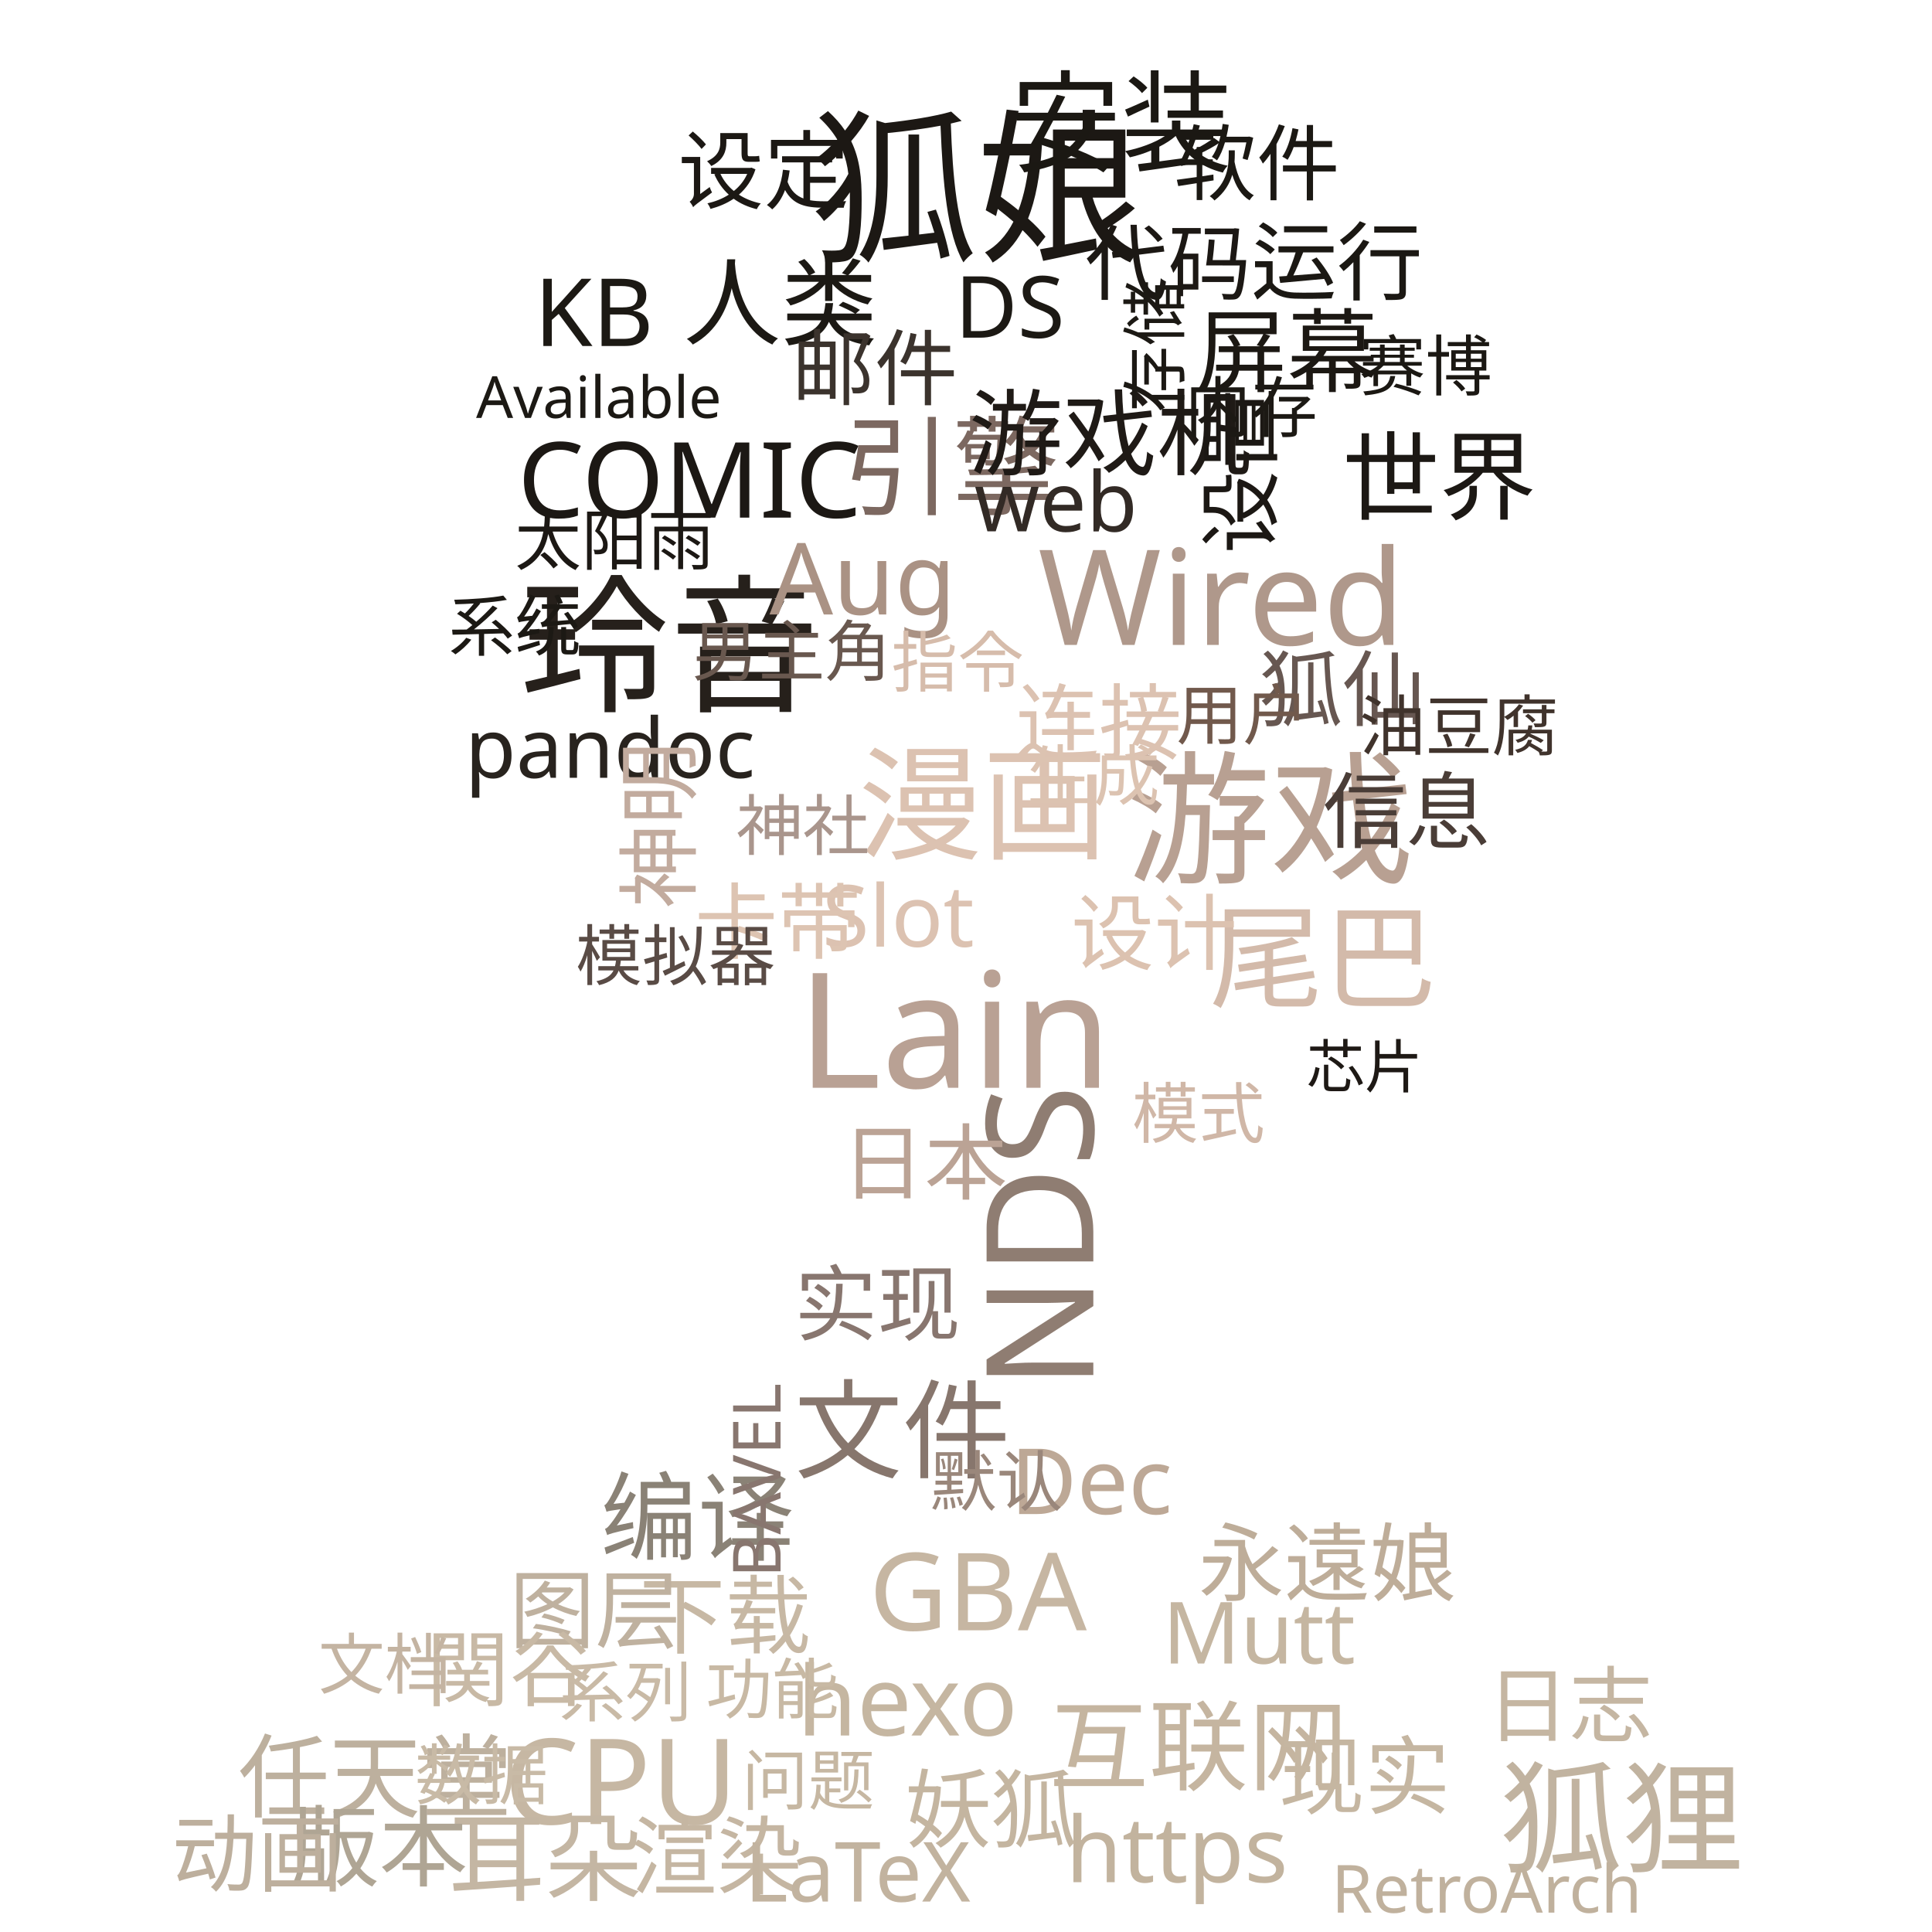
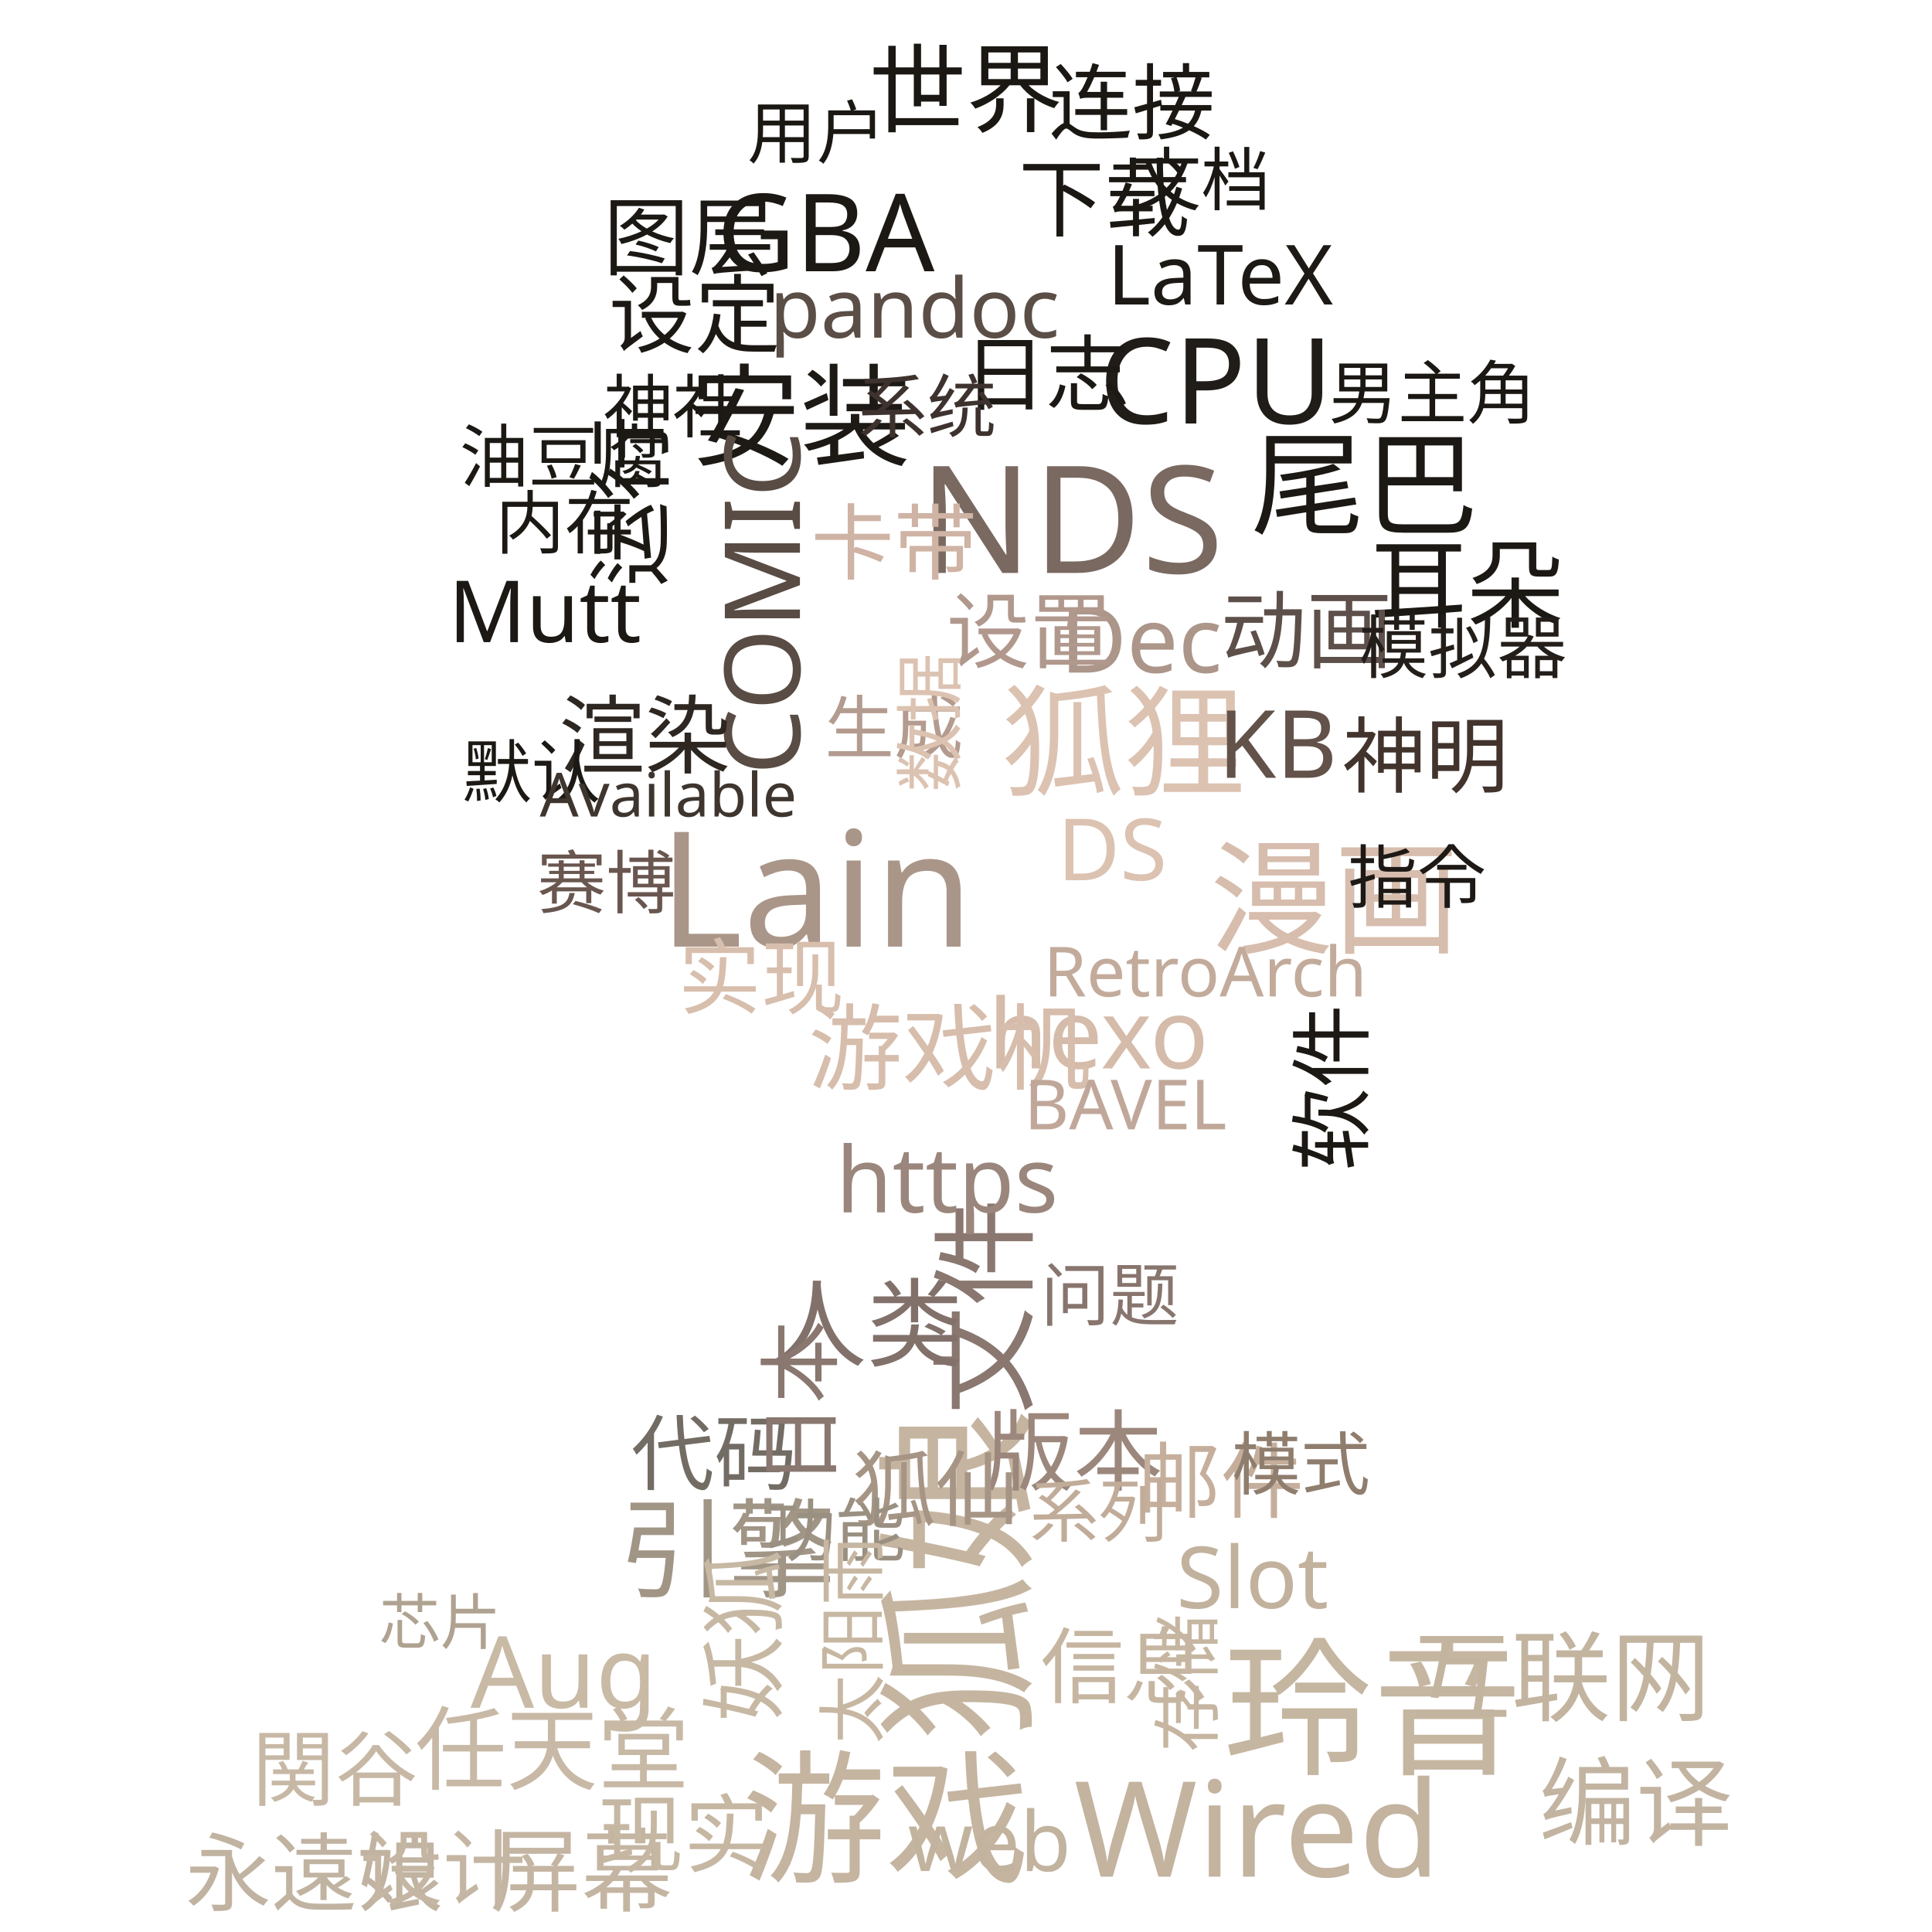
<svg xmlns="http://www.w3.org/2000/svg" width="698" height="698">
  <style>text{font-family:'Droid Sans Mono';font-weight:normal;font-style:normal;}</style>
-   <text transform="translate(293,90)" font-size="60" style="fill:rgb(28, 24, 20)">狐娘</text>
-   <text transform="translate(288,393)" font-size="58" style="fill:rgb(185, 161, 148)">Lain</text>
-   <text transform="translate(395,502) rotate(-90)" font-size="54" style="fill:rgb(143, 125, 114)">NDS</text>
-   <text transform="translate(188,253)" font-size="54" style="fill:rgb(38, 32, 27)">玲音</text>
-   <text transform="translate(407,315)" font-size="52" style="fill:rgb(184, 160, 146)">游戏</text>
-   <text transform="translate(375,233)" font-size="48" style="fill:rgb(175, 152, 139)">Wired</text>
-   <text transform="translate(310,307)" font-size="45" style="fill:rgb(220, 194, 177)">漫画</text>
-   <text transform="translate(542,673)" font-size="44" style="fill:rgb(193, 179, 160)">狐狸</text>
-   <text transform="translate(182,659)" font-size="43" style="fill:rgb(198, 183, 163)">CPU</text>
-   <text transform="translate(437,361)" font-size="41" style="fill:rgb(211, 186, 170)">尾巴</text>
-   <text transform="translate(365,59)" font-size="40" style="fill:rgb(27, 24, 19)">安装</text>
-   <text transform="translate(287,531)" font-size="39" style="fill:rgb(135, 118, 109)">文件</text>
-   <text transform="translate(305,183)" font-size="39" style="fill:rgb(124, 104, 96)">引擎</text>
-   <text transform="translate(314,589)" font-size="39" style="fill:rgb(198, 182, 162)">GBA</text>
-   <text transform="translate(187,187)" font-size="38" style="fill:rgb(28, 24, 20)">COMIC</text>
-   <text transform="translate(278,222)" font-size="36" style="fill:rgb(170, 146, 132)">Aug</text>
-   <text transform="translate(379,644)" font-size="36" style="fill:rgb(197, 181, 160)">互联网</text>
-   <text transform="translate(485,185)" font-size="35" style="fill:rgb(28, 24, 20)">世界</text>
-   <text transform="translate(217,561)" font-size="35" style="fill:rgb(138, 130, 118)">编译</text>
-   <text transform="translate(247,122)" font-size="35" style="fill:rgb(28, 25, 20)">人类</text>
-   <text transform="translate(162,684)" font-size="35" style="fill:rgb(196, 182, 163)">耳朵</text>
-   <text transform="translate(288,627)" font-size="35" style="fill:rgb(197, 182, 161)">hexo</text>
-   <text transform="translate(193,125)" font-size="34" style="fill:rgb(28, 25, 20)">KB</text>
-   <text transform="translate(350,169)" font-size="34" style="fill:rgb(31, 26, 22)">游戏机</text>
-   <text transform="translate(432,139)" font-size="33" style="fill:rgb(28, 24, 19)">屏幕</text>
-   <text transform="translate(385,680)" font-size="33" style="fill:rgb(194, 179, 158)">https</text>
-   <text transform="translate(86,654)" font-size="33" style="fill:rgb(189, 176, 158)">任天堂</text>
-   <text transform="translate(365,547)" font-size="33" style="fill:rgb(189, 168, 150)">Dec</text>
-   <text transform="translate(105,679)" font-size="32" style="fill:rgb(175, 165, 148)">版本</text>
-   <text transform="translate(231,595)" font-size="31" style="fill:rgb(199, 184, 164)">下载</text>
-   <text transform="translate(228,682)" font-size="31" style="fill:rgb(197, 182, 162)">渲染</text>
-   <text transform="translate(462,653)" font-size="31" style="fill:rgb(197, 182, 161)">现实</text>
-   <text transform="translate(345,122)" font-size="31" style="fill:rgb(28, 25, 20)">DS</text>
-   <text transform="translate(184,593)" font-size="31" style="fill:rgb(191, 177, 159)">图层</text>
-   <text transform="translate(433,576)" font-size="31" style="fill:rgb(190, 173, 153)">永遠娘</text>
-   <text transform="translate(327,665)" font-size="31" style="fill:rgb(196, 181, 160)">妖狐</text>
-   <text transform="translate(452,106)" font-size="31" style="fill:rgb(27, 24, 19)">运行</text>
-   <text transform="translate(245,73)" font-size="31" style="fill:rgb(28, 24, 20)">设定</text>
-   <text transform="translate(62,681)" font-size="31" style="fill:rgb(189, 175, 157)">动画</text>
-   <text transform="translate(420,601)" font-size="31" style="fill:rgb(197, 182, 161)">Mutt</text>
-   <text transform="translate(297,342)" font-size="31" style="fill:rgb(220, 194, 177)">Slot</text>
-   <text transform="translate(459,200) rotate(-90)" font-size="30" style="fill:rgb(28, 24, 20)">设置</text>
-   <text transform="translate(168,281)" font-size="30" style="fill:rgb(40, 35, 30)">pandoc</text>
-   <text transform="translate(249,328) rotate(-90)" font-size="30" style="fill:rgb(194, 171, 158)">神明</text>
-   <text transform="translate(455,260)" font-size="30" style="fill:rgb(103, 87, 81)">狐仙</text>
-   <text transform="translate(269,687)" font-size="30" style="fill:rgb(194, 179, 159)">LaTeX</text>
-   <text transform="translate(392,106)" font-size="30" style="fill:rgb(28, 24, 20)">代码</text>
-   <text transform="translate(367,272)" font-size="30" style="fill:rgb(220, 194, 177)">连接</text>
-   <text transform="translate(537,627)" font-size="30" style="fill:rgb(197, 182, 162)">日志</text>
-   <text transform="translate(304,431)" font-size="30" style="fill:rgb(187, 163, 149)">日本</text>
-   <text transform="translate(154,614)" font-size="30" style="fill:rgb(200, 185, 165)">関谷</text>
-   <text transform="translate(387,348)" font-size="30" style="fill:rgb(220, 194, 176)">设计</text>
-   <text transform="translate(478,304)" font-size="30" style="fill:rgb(74, 61, 55)">信息</text>
-   <text transform="translate(251,344)" font-size="30" style="fill:rgb(221, 196, 178)">卡带</text>
-   <text transform="translate(287,482)" font-size="30" style="fill:rgb(136, 118, 111)">实现</text>
-   <text transform="translate(286,144)" font-size="30" style="fill:rgb(59, 51, 45)">邮件</text>
-   <text transform="translate(424,70)" font-size="30" style="fill:rgb(27, 24, 19)">软件</text>
-   <text transform="translate(352,192)" font-size="30" style="fill:rgb(50, 42, 37)">web</text>
-   <text transform="translate(481,691)" font-size="24" style="fill:rgb(192, 177, 157)">RetroArch</text>
-   <text transform="translate(371,289)" font-size="24" style="fill:rgb(220, 195, 177)">生成</text>
-   <text transform="translate(162,235)" font-size="24" style="fill:rgb(28, 25, 20)">系统</text>
-   <text transform="translate(491,271)" font-size="24" style="fill:rgb(64, 51, 44)">油豆腐</text>
-   <text transform="translate(491,141)" font-size="24" style="fill:rgb(27, 24, 19)">赛博</text>
-   <text transform="translate(202,620)" font-size="24" style="fill:rgb(201, 186, 166)">系列</text>
-   <text transform="translate(266,307)" font-size="24" style="fill:rgb(169, 149, 140)">神社</text>
-   <text transform="translate(255,619)" font-size="24" style="fill:rgb(200, 185, 164)">功能</text>
-   <text transform="translate(409,411)" font-size="24" style="fill:rgb(208, 183, 167)">模式</text>
-   <text transform="translate(186,204)" font-size="24" style="fill:rgb(28, 24, 20)">太阳雨</text>
-   <text transform="translate(282,570) rotate(-90)" font-size="24" style="fill:rgb(136, 118, 111)">BAVEL</text>
-   <text transform="translate(208,354)" font-size="24" style="fill:rgb(89, 75, 69)">模拟器</text>
-   <text transform="translate(150,650)" font-size="24" style="fill:rgb(200, 186, 166)">数据</text>
-   <text transform="translate(268,652)" font-size="24" style="fill:rgb(198, 183, 162)">问题</text>
-   <text transform="translate(250,244)" font-size="24" style="fill:rgb(105, 88, 79)">男主角</text>
-   <text transform="translate(426,149) rotate(-90)" font-size="24" style="fill:rgb(28, 25, 20)">存储</text>
-   <text transform="translate(322,248)" font-size="24" style="fill:rgb(214, 188, 171)">指令</text>
-   <text transform="translate(115,610)" font-size="24" style="fill:rgb(196, 180, 162)">文档</text>
-   <text transform="translate(428,156)" font-size="24" style="fill:rgb(28, 25, 20)">内存</text>
-   <text transform="translate(425,267)" font-size="24" style="fill:rgb(113, 89, 76)">用户</text>
-   <text transform="translate(336,544)" font-size="24" style="fill:rgb(154, 135, 123)">默认</text>
-   <text transform="translate(172,151)" font-size="21" style="fill:rgb(28, 25, 20)">Available</text>
-   <text transform="translate(472,393)" font-size="21" style="fill:rgb(30, 25, 21)">芯片</text>
+   <text transform="translate(368,629) rotate(-90)" font-size="60" style="fill:rgb(197, 181, 160)">狐娘</text>
+   <text transform="translate(238,342)" font-size="58" style="fill:rgb(170, 150, 137)">Lain</text>
+   <text transform="translate(332,207)" font-size="54" style="fill:rgb(122, 105, 96)">NDS</text>
+   <text transform="translate(442,637)" font-size="54" style="fill:rgb(197, 182, 161)">玲音</text>
+   <text transform="translate(268,676)" font-size="52" style="fill:rgb(196, 180, 160)">游戏</text>
+   <text transform="translate(388,678)" font-size="48" style="fill:rgb(195, 179, 159)">Wired</text>
+   <text transform="translate(437,341)" font-size="45" style="fill:rgb(215, 189, 173)">漫画</text>
+   <text transform="translate(362,284)" font-size="44" style="fill:rgb(220, 194, 177)">狐狸</text>
+   <text transform="translate(397,153)" font-size="43" style="fill:rgb(32, 28, 23)">CPU</text>
+   <text transform="translate(452,190)" font-size="41" style="fill:rgb(28, 25, 20)">尾巴</text>
+   <text transform="translate(249,165)" font-size="40" style="fill:rgb(29, 25, 21)">安装</text>
+   <text transform="translate(370,511) rotate(-90)" font-size="39" style="fill:rgb(137, 119, 112)">文件</text>
+   <text transform="translate(224,574)" font-size="39" style="fill:rgb(161, 149, 134)">引擎</text>
+   <text transform="translate(259,98)" font-size="39" style="fill:rgb(28, 25, 20)">GBA</text>
+   <text transform="translate(289,280) rotate(-90)" font-size="38" style="fill:rgb(89, 76, 68)">COMIC</text>
+   <text transform="translate(170,617)" font-size="36" style="fill:rgb(201, 186, 166)">Aug</text>
+   <text transform="translate(510,619)" font-size="36" style="fill:rgb(195, 180, 160)">互联网</text>
+   <text transform="translate(314,45)" font-size="35" style="fill:rgb(27, 24, 19)">世界</text>
+   <text transform="translate(556,664)" font-size="35" style="fill:rgb(194, 180, 161)">编译</text>
+   <text transform="translate(278,491)" font-size="35" style="fill:rgb(130, 113, 106)">人类</text>
+   <text transform="translate(495,224)" font-size="35" style="fill:rgb(28, 24, 20)">耳朵</text>
+   <text transform="translate(357,386)" font-size="35" style="fill:rgb(213, 187, 170)">hexo</text>
+   <text transform="translate(440,281)" font-size="34" style="fill:rgb(98, 82, 74)">KB</text>
+   <text transform="translate(292,391)" font-size="34" style="fill:rgb(215, 189, 172)">游戏机</text>
+   <text transform="translate(177,688)" font-size="33" style="fill:rgb(196, 181, 162)">屏幕</text>
+   <text transform="translate(302,438)" font-size="33" style="fill:rgb(154, 134, 124)">https</text>
+   <text transform="translate(150,644)" font-size="33" style="fill:rgb(200, 185, 166)">任天堂</text>
+   <text transform="translate(383,243)" font-size="33" style="fill:rgb(172, 149, 137)">Dec</text>
+   <text transform="translate(356,536)" font-size="32" style="fill:rgb(156, 135, 124)">版本</text>
+   <text transform="translate(368,83)" font-size="31" style="fill:rgb(27, 24, 19)">下载</text>
+   <text transform="translate(202,277)" font-size="31" style="fill:rgb(45, 38, 33)">渲染</text>
+   <text transform="translate(216,674)" font-size="31" style="fill:rgb(198, 183, 163)">现实</text>
+   <text transform="translate(382,318)" font-size="31" style="fill:rgb(220, 194, 177)">DS</text>
+   <text transform="translate(218,97)" font-size="31" style="fill:rgb(28, 25, 20)">图层</text>
+   <text transform="translate(67,688)" font-size="31" style="fill:rgb(193, 179, 161)">永遠娘</text>
+   <text transform="translate(280,622) rotate(-90)" font-size="31" style="fill:rgb(199, 184, 164)">妖狐</text>
+   <text transform="translate(239,212) rotate(-90)" font-size="31" style="fill:rgb(28, 25, 20)">运行</text>
+   <text transform="translate(220,125)" font-size="31" style="fill:rgb(28, 25, 20)">设定</text>
+   <text transform="translate(441,239)" font-size="31" style="fill:rgb(93, 79, 73)">动画</text>
+   <text transform="translate(162,232)" font-size="31" style="fill:rgb(28, 25, 20)">Mutt</text>
+   <text transform="translate(425,581)" font-size="31" style="fill:rgb(194, 178, 157)">Slot</text>
+   <text transform="translate(342,239)" font-size="30" style="fill:rgb(177, 152, 141)">设置</text>
+   <text transform="translate(278,122)" font-size="30" style="fill:rgb(91, 78, 70)">pandoc</text>
+   <text transform="translate(485,284)" font-size="30" style="fill:rgb(66, 52, 45)">神明</text>
+   <text transform="translate(308,549)" font-size="30" style="fill:rgb(166, 148, 133)">狐仙</text>
+   <text transform="translate(400,110)" font-size="30" style="fill:rgb(29, 25, 20)">LaTeX</text>
+   <text transform="translate(228,536)" font-size="30" style="fill:rgb(114, 108, 100)">代码</text>
+   <text transform="translate(379,48)" font-size="30" style="fill:rgb(27, 24, 19)">连接</text>
+   <text transform="translate(348,146)" font-size="30" style="fill:rgb(28, 24, 20)">日志</text>
+   <text transform="translate(300,537) rotate(-90)" font-size="30" style="fill:rgb(137, 119, 112)">日本</text>
+   <text transform="translate(91,650)" font-size="30" style="fill:rgb(199, 184, 165)">関谷</text>
+   <text transform="translate(130,686)" font-size="30" style="fill:rgb(196, 182, 163)">设计</text>
+   <text transform="translate(376,613)" font-size="30" style="fill:rgb(198, 182, 161)">信息</text>
+   <text transform="translate(293,207)" font-size="30" style="fill:rgb(207, 179, 164)">卡带</text>
+   <text transform="translate(245,364)" font-size="30" style="fill:rgb(215, 190, 173)">实现</text>
+   <text transform="translate(411,546)" font-size="30" style="fill:rgb(197, 175, 156)">邮件</text>
+   <text transform="translate(492,423) rotate(-90)" font-size="30" style="fill:rgb(28, 24, 20)">软件</text>
+   <text transform="translate(328,676)" font-size="30" style="fill:rgb(194, 179, 158)">web</text>
+   <text transform="translate(377,360)" font-size="25" style="fill:rgb(195, 171, 156)">RetroArch</text>
+   <text transform="translate(298,272)" font-size="25" style="fill:rgb(179, 155, 143)">生成</text>
+   <text transform="translate(310,156)" font-size="25" style="fill:rgb(62, 50, 46)">系统</text>
+   <text transform="translate(166,174)" font-size="25" style="fill:rgb(28, 24, 20)">油豆腐</text>
+   <text transform="translate(194,328)" font-size="25" style="fill:rgb(105, 86, 79)">赛博</text>
+   <text transform="translate(372,555)" font-size="25" style="fill:rgb(193, 172, 153)">系列</text>
+   <text transform="translate(218,156)" font-size="25" style="fill:rgb(28, 25, 20)">神社</text>
+   <text transform="translate(277,562)" font-size="25" style="fill:rgb(154, 144, 129)">功能</text>
+   <text transform="translate(445,538)" font-size="25" style="fill:rgb(143, 125, 110)">模式</text>
+   <text transform="translate(317,630) rotate(-90)" font-size="25" style="fill:rgb(199, 183, 162)">太阳雨</text>
+   <text transform="translate(370,408)" font-size="25" style="fill:rgb(192, 167, 153)">BAVEL</text>
+   <text transform="translate(491,243)" font-size="25" style="fill:rgb(35, 30, 25)">模拟器</text>
+   <text transform="translate(345,286) rotate(-90)" font-size="25" style="fill:rgb(220, 194, 177)">数据</text>
+   <text transform="translate(376,477)" font-size="25" style="fill:rgb(136, 117, 110)">问题</text>
+   <text transform="translate(480,151)" font-size="25" style="fill:rgb(27, 24, 19)">男主角</text>
+   <text transform="translate(438,633) rotate(-90)" font-size="25" style="fill:rgb(198, 182, 161)">存储</text>
+   <text transform="translate(487,326)" font-size="25" style="fill:rgb(30, 25, 21)">指令</text>
+   <text transform="translate(409,74)" font-size="25" style="fill:rgb(27, 24, 20)">文档</text>
+   <text transform="translate(179,198)" font-size="25" style="fill:rgb(28, 25, 20)">内存</text>
+   <text transform="translate(270,57)" font-size="25" style="fill:rgb(27, 24, 19)">用户</text>
+   <text transform="translate(167,288)" font-size="25" style="fill:rgb(28, 25, 20)">默认</text>
+   <text transform="translate(195,295)" font-size="22" style="fill:rgb(62, 53, 47)">Available</text>
+   <text transform="translate(137,594)" font-size="22" style="fill:rgb(175, 162, 145)">芯片</text>
</svg>
